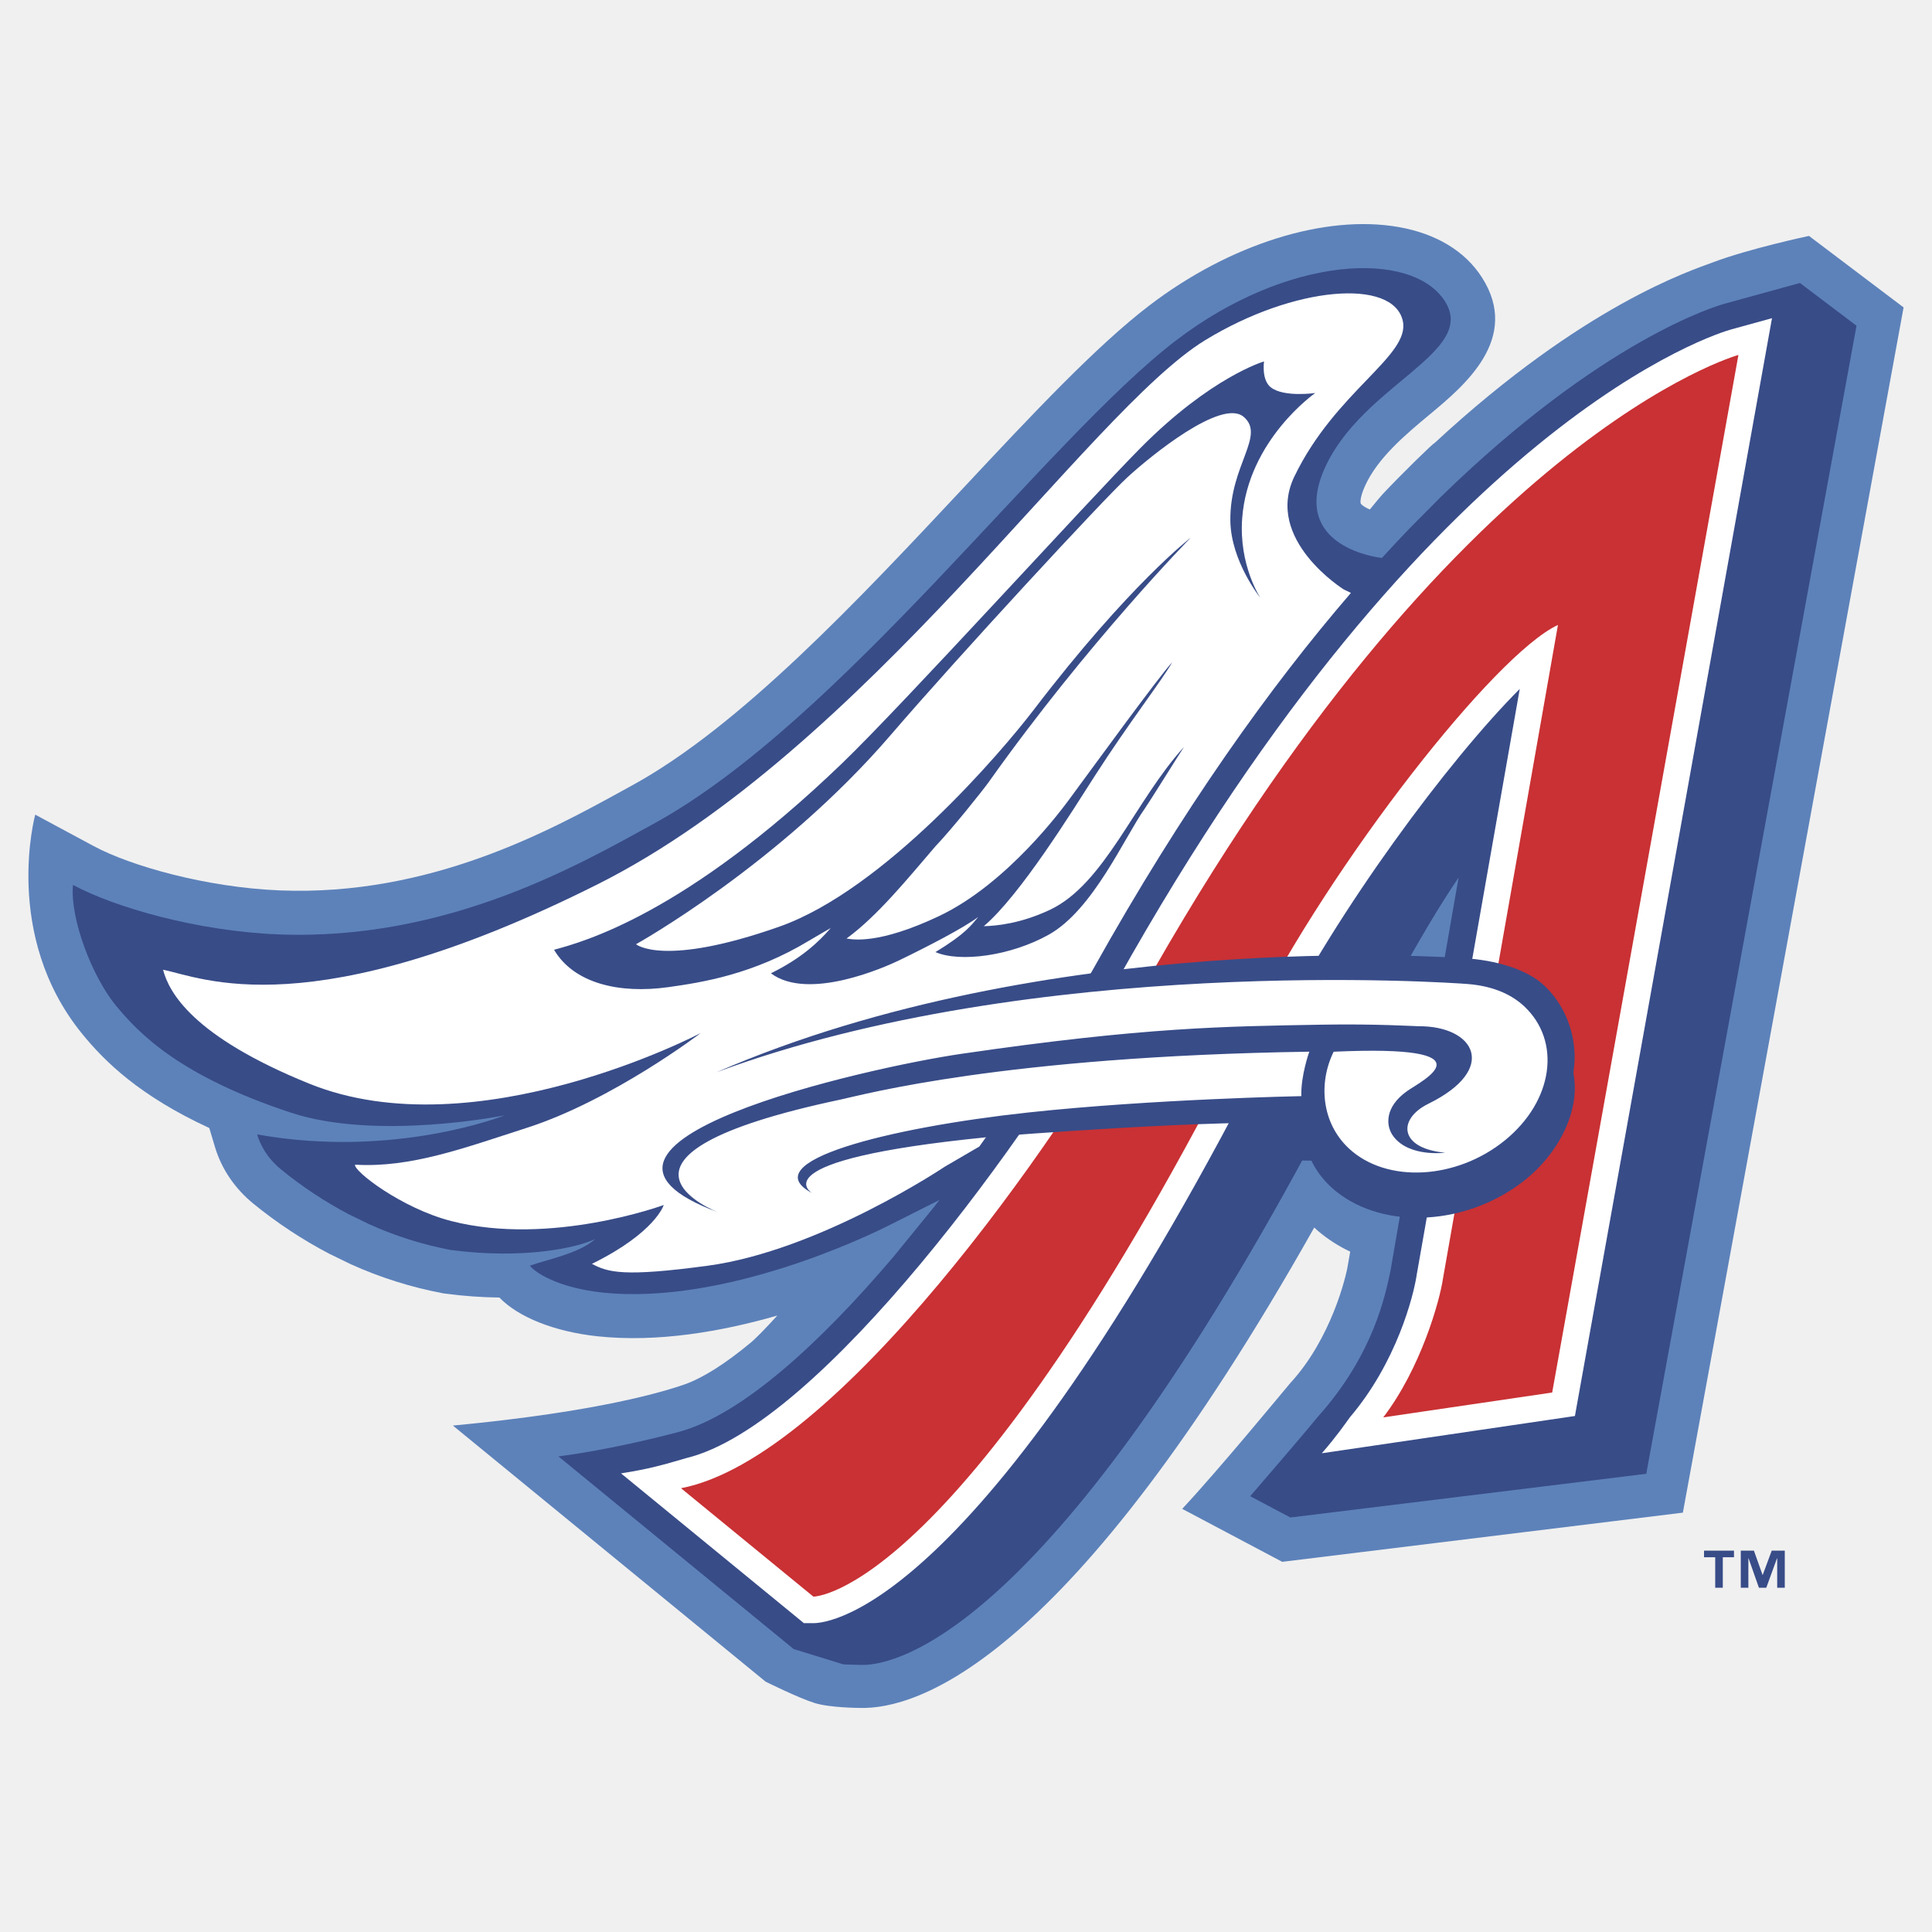
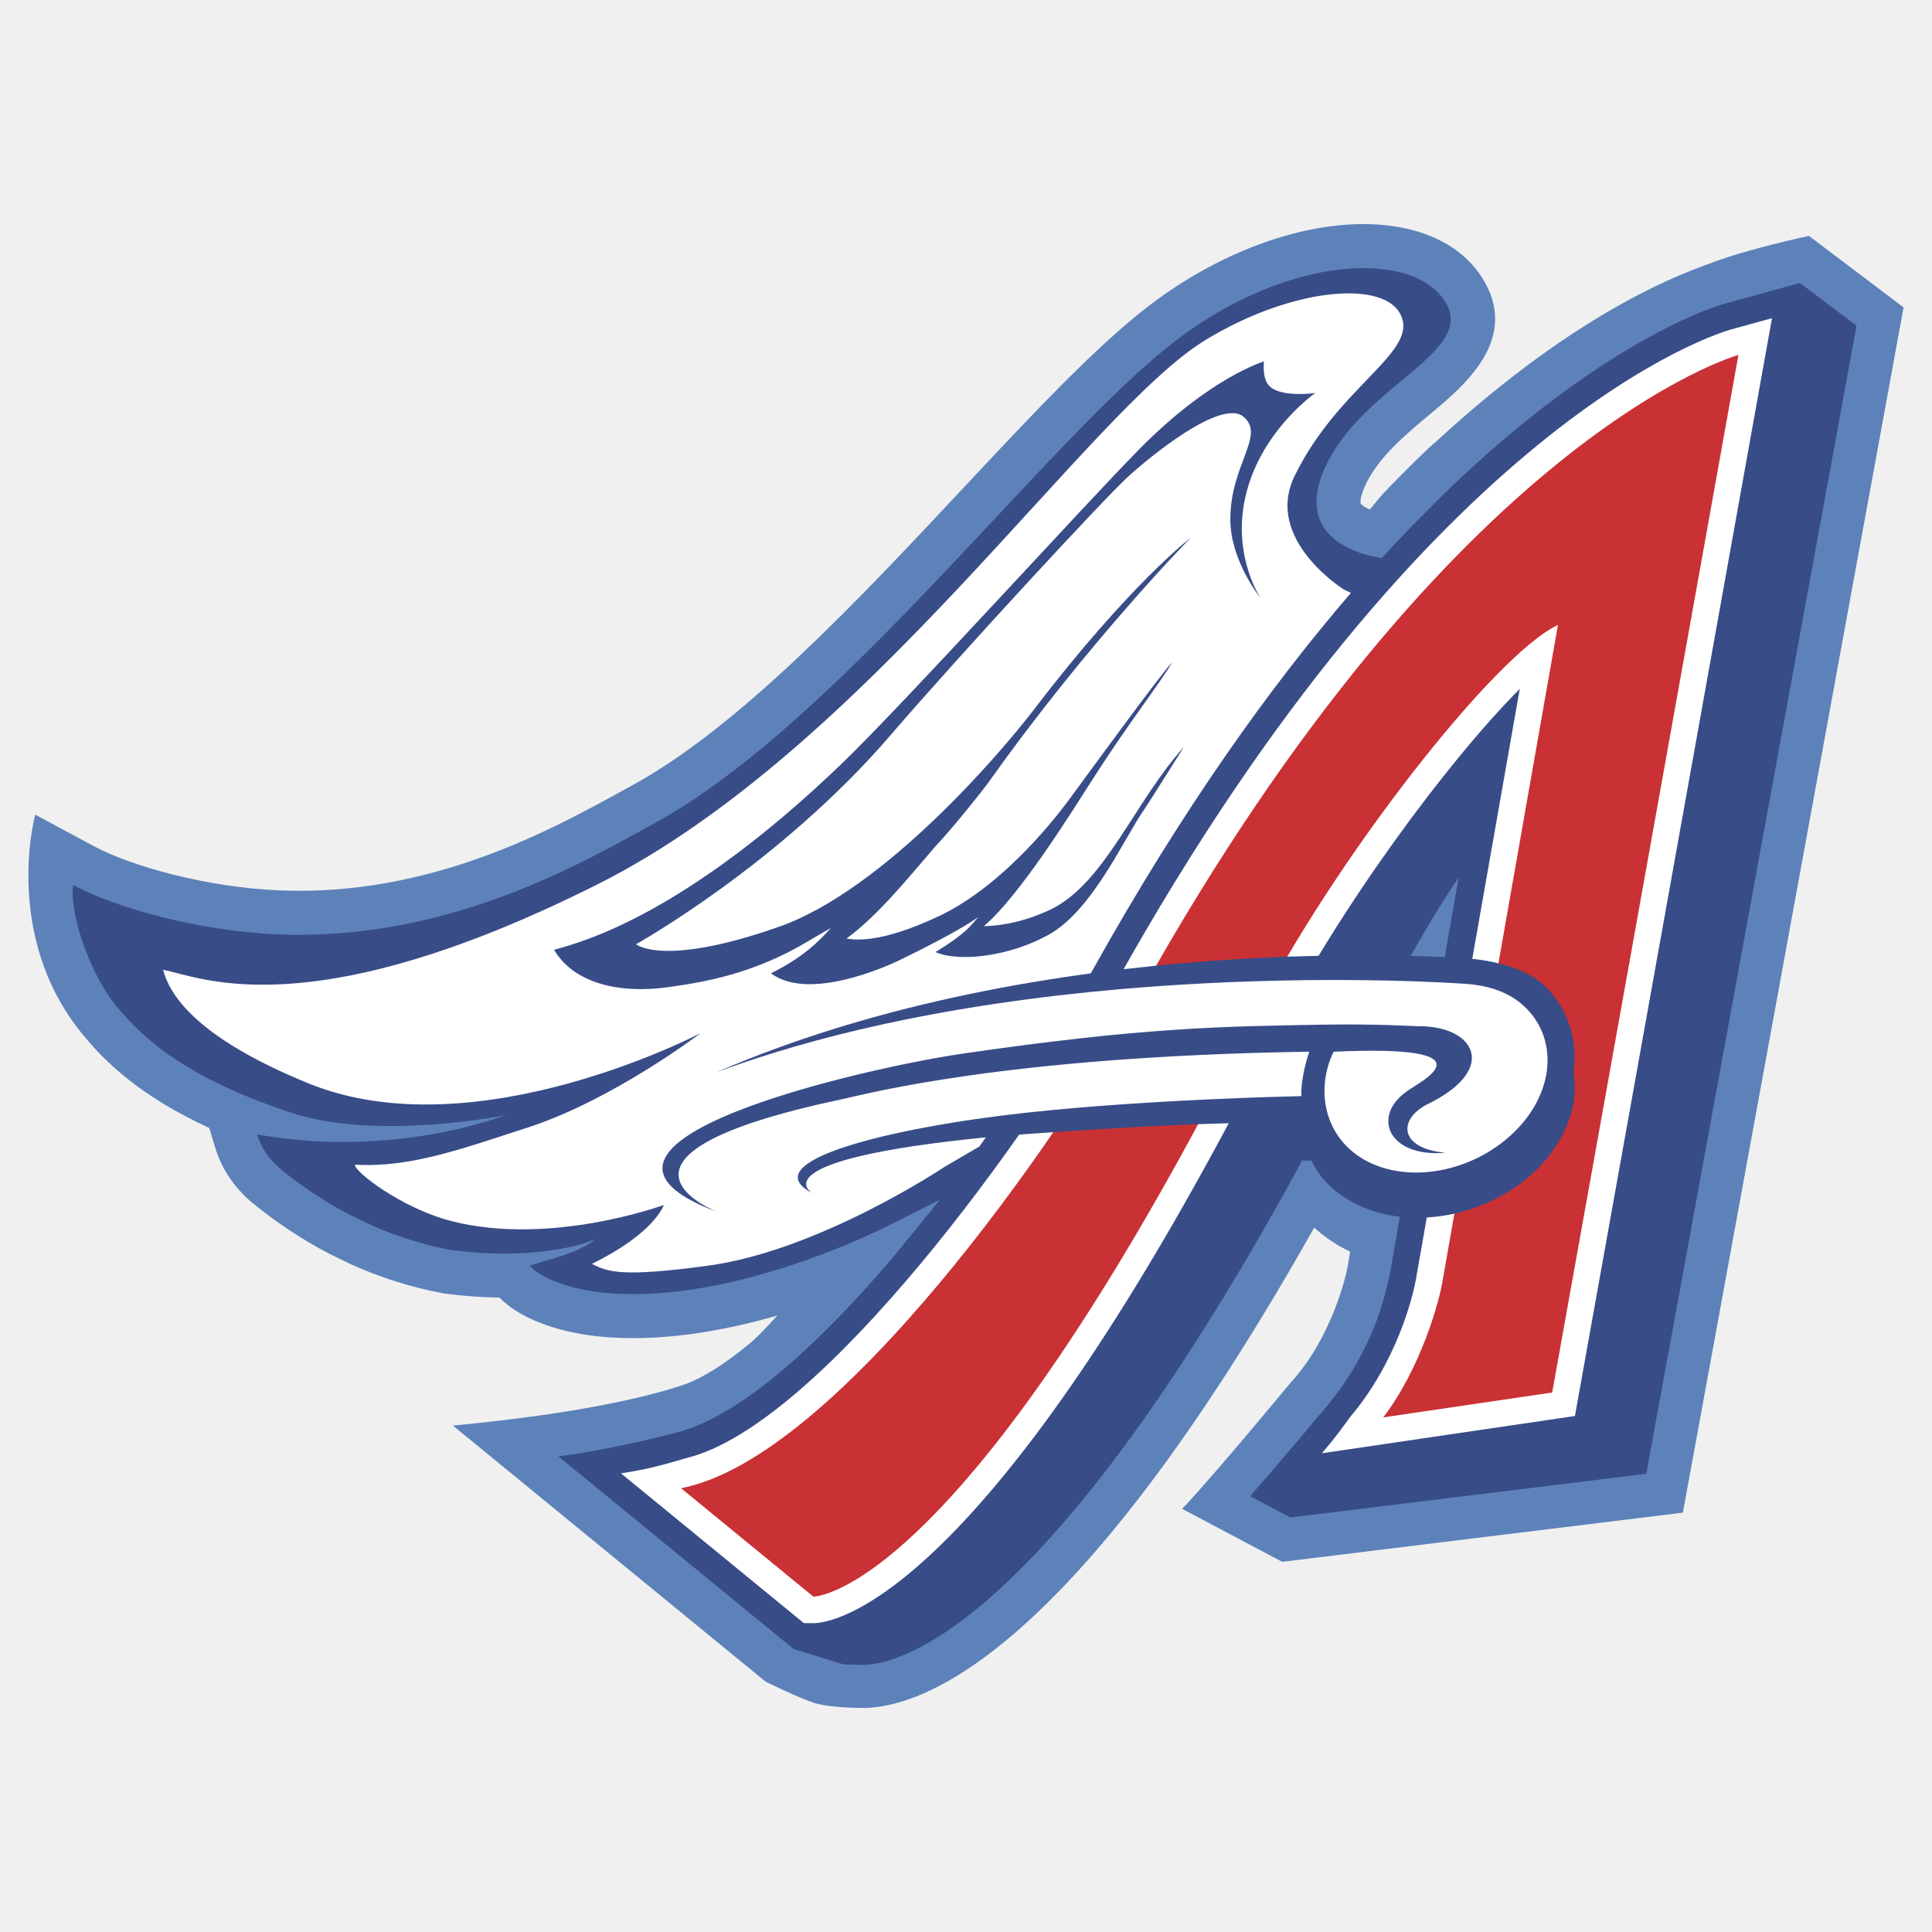
<svg xmlns="http://www.w3.org/2000/svg" width="2500" height="2500" viewBox="0 0 192.756 192.756">
  <path fill="#fff" fill-opacity="0" d="M0 192.756h192.756V0H0v192.756z" />
  <path d="M189.921 30.67l-9.439-7.133s-5.934 1.26-9.579 2.635c-2.103.794-12.86 4.201-27.778 18.031-.053-.07-3.193 2.989-5.167 5.087-.164.174-.613.713-1.29 1.542-.453-.196-.809-.42-.912-.607-.032-.058-.088-.591.428-1.735 1.276-2.827 4.059-5.143 6.515-7.186 3.388-2.819 9.058-7.537 5.151-13.628-1.682-2.625-4.555-4.362-8.304-5.023-7.331-1.291-16.857 1.702-24.861 7.812-5.324 4.062-11.741 10.92-18.536 18.18-10.447 11.16-22.286 23.81-33.089 29.718l-.973.535c-7.172 3.942-19.174 10.54-34.161 9.938-7.348-.295-14.901-2.444-18.564-4.414l-5.846-3.144s-3.312 12.008 4.65 21.83c2.292 2.824 5.792 6.24 12.714 9.434l.569 1.9c.656 2.193 1.989 4.152 3.856 5.67a45.06 45.06 0 0 0 7.547 4.977l.057.025 1.944.949s.058.027.076.037l.059.027a40.47 40.47 0 0 0 9.182 2.9l.117.021.117.016c1.892.25 3.708.373 5.417.391 1.908 1.971 5.502 3.4 9.75 3.863 6.054.656 12.491-.486 17.979-2.064-1.24 1.365-2.206 2.348-2.715 2.756-2.435 2.014-4.657 3.447-6.539 4.115-1.858.643-8.344 2.709-23.111 4.104l31.203 25.553s3.331 1.648 4.896 2.131c1.567.482 4.502.486 4.502.486h.002c5.692.17 20.874-4.498 45.334-47.928.125.115.25.23.38.344a14.44 14.44 0 0 0 3.208 2.062l-.223 1.279c-.177 1.223-1.699 7.434-5.745 11.822-.715.842-7.136 8.648-10.792 12.561l9.977 5.285 39.973-4.906L189.921 30.67z" fill-rule="evenodd" clip-rule="evenodd" fill="#5d82ba" />
  <path d="M185.225 32.498l-5.642-4.265-7.542 2.075c-.767.211-12.218 3.573-28.319 19.298l-3.078 3.102c-.91.946-1.834 1.931-2.768 2.955l-.082-.007s-9.215-.989-5.613-8.971c3.77-8.353 15.261-11.511 11.973-16.639-3.289-5.129-15.663-4.598-26.807 3.908-12.938 9.875-33.493 38.041-52.18 48.261-7.183 3.928-20.478 11.688-37.417 11.007-8.105-.325-16.307-2.695-20.468-4.934-.311 3.402 1.932 9.178 4.276 12.03 2.343 2.852 6.433 7.051 17.456 10.689 8.616 2.844 21.346.268 21.346.268s-10.957 4.369-24.706 1.906c.305 1.016.969 2.344 2.419 3.521a40.173 40.173 0 0 0 6.742 4.455c.634.307 1.292.627 1.98.967a36.108 36.108 0 0 0 8.182 2.588c7.309.965 12.692-.246 14.41-1.1-1.575 1.451-4.927 2.082-6.527 2.668.813.961 3.316 2.252 7.185 2.67 12.308 1.338 26.941-5.9 27.526-6.148.289-.121 3.245-1.611 6.16-3.084-.199.254-.396.512-.595.766l-3.954 4.854c-7.444 8.773-15.235 15.846-21.456 17.523-1.773.479-7.24 1.842-12.018 2.441l23.476 19.225 4.971 1.531 1.759.053c.082.002.538-.012.538-.012 4.109-.266 20.36-5.078 47.995-58.883l.083-.162c2.841-5.527 6.982-13.586 10.995-19.503-2.914 16.614-6.778 39.147-6.789 39.194-.511 2.428-1.688 8.387-7.236 14.584-1.588 1.945-5.279 6.217-6.769 7.947l4.011 2.125 35.506-4.359 20.977-114.544z" fill-rule="evenodd" clip-rule="evenodd" fill="#384c88" />
  <path d="M59.057 126.094c1.609.857 3.16 1.318 11.542.189 11.157-1.498 23.664-9.883 23.664-9.883l3.448-2.012c4.43-6.152 8.401-12.408 11.4-17.779 8.923-15.976 17.668-28.166 25.671-37.455l-.71-.341s-7.97-4.966-4.93-11.277c4.099-8.508 11.587-12.039 10.816-15.516-.946-4.273-10.82-3.519-19.716 1.919-11.742 7.179-33.898 40.879-60.617 54.286-28.696 14.396-39.531 9.279-43.356 8.527.58 2.219 2.896 6.629 14.573 11.361 16.635 6.744 39.074-5.047 39.074-5.047s-8.806 6.709-17.352 9.457c-6.288 2.023-11.572 4.004-17.143 3.678-.159.633 4.653 4.35 9.595 5.621 9.92 2.555 21.205-1.598 21.205-1.598s-.833 2.755-7.164 5.87z" fill-rule="evenodd" clip-rule="evenodd" fill="#fff" />
  <path d="M172.743 32.861c-1.206.331-29.899 8.773-61.319 65.04-8.346 14.945-29.511 44.318-42.948 47.572-2.258.664-3.705 1.082-6.516 1.527l18.241 14.939.937.004c1.675.01 17.196-1.557 45.98-58.607 6.357-12.597 17.382-27.468 24.508-34.604l-10.269 58.387c-.325 2.23-2.042 8.83-6.668 14.271-.423.582-1.334 1.91-2.809 3.602l25.25-3.717 19.662-109.53-4.049 1.116z" fill-rule="evenodd" clip-rule="evenodd" fill="#fff" />
  <path d="M173.444 35.413s-28.469 7.833-59.71 63.778c-7.992 14.314-30.218 46.297-45.789 49.289l13.207 10.816s14.726.082 43.604-57.152c8.187-16.228 24.412-36.896 30.681-39.791l-11.466 65.183c-.331 2.271-2.214 8.967-5.964 13.877l16.854-2.48 18.583-103.52z" fill-rule="evenodd" clip-rule="evenodd" fill="#c93134" />
  <path d="M154.216 102.547c-1.658-1.324-3.913-2.074-6.972-2.42-.639-.072-8.58-.539-20.211.146l-2.411 15.939c5.275-.43 2.679-.461 6.212-.416.557 1.162 1.398 2.217 2.491 3.088 4.871 3.889 13.145 3.377 18.836-1.166 3.21-2.564 5.161-6.367 4.941-9.65-.154-2.31-.941-3.968-2.886-5.521z" fill-rule="evenodd" clip-rule="evenodd" fill="#384c88" />
  <path d="M131.013 110.928s2.439 7.223 11.65 7.051c9.213-.174 12.927-9.559 12.811-12.627s-3.421-9.211-12.722-8.854c-9.302.359-28.192-.704-55.329 5.209l.286 12.564c-.001 0 22.522-4.166 43.304-3.343z" fill-rule="evenodd" clip-rule="evenodd" fill="#fff" />
-   <path d="M133.061 104.93c16.147-.73 8.786 2.896 7.329 3.926-2.225 1.57-2.178 3.457-1.364 4.529 1.591 2.096 5.152 1.619 5.152 1.619-4.61-.424-4.756-3.363-1.669-4.881 7.03-3.449 4.657-7.777-.991-7.736-.301.002-4.262-.252-9.711-.154-9.483.172-17.519.223-35.881 2.906-9.479 1.385-42.906 8.92-24.275 15.814 0 0-14.555-5.582 12.239-11.256 2.201-.465 16.201-4.309 46.741-4.77 0 0-.858 2.359-.796 4.434 0 0-14.854.291-27.253 1.633-14.025 1.52-27.466 4.934-21.551 8.041 0 0-5.596-3.277 17.387-5.57 1.825-.184 23.187-1.838 31.937-1.379.528 1.295 1.544 2.916 2.616 3.912 4.78 4.443 13.088 4.207 18.914-.533 3.286-2.674 5.342-6.752 5.209-10.35-.094-2.531-1.155-5.051-3.064-6.824-1.627-1.512-4.633-2.515-8.157-2.706-1.406-.076-41.416-2.9-74.394 11.397 31.788-11.79 73.263-8.953 75.027-8.801 2.708.232 4.433 1.17 5.544 2.201 3.75 3.486 2.938 9.449-1.902 13.389s-11.805 4.307-15.555.822c-2.782-2.585-3.052-6.591-1.532-9.663zM123.934 51.694c.593-7.827 7.289-12.483 7.289-12.483s-3.128.449-4.427-.56c-.961-.746-.684-2.591-.684-2.591s-5.286 1.529-12.344 8.655C108.382 50.154 90.152 70.251 84 76.171 68.315 91.26 58.126 93.987 55.277 94.758c1.989 3.369 6.529 4.41 11.387 3.732 3.404-.475 8.484-1.273 14.051-4.638.475-.288 2.175-1.266 2.175-1.266-1.242 1.421-2.892 2.997-5.975 4.521 3.729 2.793 11.371-.609 12.767-1.282 2.779-1.342 6.502-3.264 7.925-4.346-.684.785-1.174 1.63-4.28 3.509 2.433 1.06 7.52.389 11.312-1.738 4.44-2.489 7.557-9.737 9.581-12.583.405-.569 3.42-5.411 3.905-6.145-4.912 5.408-7.903 13.673-13.376 16.252-2.916 1.374-5.334 1.602-6.596 1.632 3.643-3.089 8.839-11.509 11.082-15.004 3.403-5.302 6.651-9.453 7.718-11.33-1.28 1.347-8.339 11.065-10.24 13.634-.63.852-6.175 8.462-13.06 11.71-5.979 2.819-8.538 2.324-9.196 2.221 3.103-2.26 6.119-6 8.89-9.221 1.581-1.652 4.682-5.521 5.311-6.406 9.908-13.964 20.146-24.369 20.146-24.369s-6.118 4.672-15.643 17.146c-3.207 4.201-14.936 17.979-25.414 21.668-11.601 4.084-14.292 1.751-14.292 1.751s14.312-7.957 25.423-20.889c6.872-7.996 21.199-23.481 23.577-25.672 2.376-2.191 9.413-7.897 11.61-6.069 2.251 1.876-1.392 4.843-1.312 10.384.057 4.051 3.002 7.699 3.002 7.699s-2.178-3.248-1.821-7.965zM173.001 155.369h-1.116v3.043h-.758v-3.043h-1.116v-.658h2.99v.658zm5.067 3.043h-.757v-2.945h-.018l-1.072 2.945h-.732l-1.036-2.945h-.018v2.945h-.757v-3.701h1.311l.861 2.418h.018l.897-2.418h1.303v3.701z" fill-rule="evenodd" clip-rule="evenodd" fill="#384c88" />
+   <path d="M 133.061,104.93 C 149.208,104.2 141.847,107.826 140.39,108.856 C 138.165,110.426 138.212,112.313 139.026,113.385 C 140.617,115.481 144.178,115.004 144.178,115.004 C 139.568,114.58 139.422,111.641 142.509,110.123 C 149.539,106.674 147.166,102.346 141.518,102.387 C 141.217,102.389 137.256,102.135 131.807,102.233 C 122.324,102.405 114.288,102.456 95.926,105.139 C 86.447,106.524 53.02,114.059 71.651,120.953 C 71.651,120.953 57.096,115.371 83.89,109.697 C 86.091,109.232 100.091,105.388 130.631,104.927 C 130.631,104.927 129.773,107.286 129.835,109.361 C 129.835,109.361 114.981,109.652 102.582,110.994 C 88.557,112.514 75.116,115.928 81.031,119.035 C 81.031,119.035 75.435,115.758 98.418,113.465 C 100.243,113.281 121.605,111.627 130.355,112.086 C 130.883,113.381 131.899,115.002 132.971,115.998 C 137.751,120.441 146.059,120.205 151.885,115.465 C 155.171,112.791 157.227,108.713 157.094,105.115 C 157,102.584 155.939,100.064 154.03,98.291 C 152.403,96.779 149.397,95.776 145.873,95.585 C 144.467,95.509 104.457,92.685 71.479,106.982 C 103.267,95.192 144.742,98.029 146.506,98.181 C 149.214,98.413 150.939,99.351 152.05,100.382 C 155.8,103.868 154.988,109.831 150.148,113.771 S 138.343,118.078 134.593,114.593 C 131.811,112.008 131.541,108.002 133.061,104.93 Z M 123.934,51.694 C 124.527,43.867 131.223,39.211 131.223,39.211 S 128.095,39.66 126.796,38.651 C 125.835,37.905 126.112,36.06 126.112,36.06 S 120.826,37.589 113.768,44.715 C 108.382,50.154 90.152,70.251 84,76.171 C 68.315,91.26 58.126,93.987 55.277,94.758 C 57.266,98.127 61.806,99.168 66.664,98.49 C 70.068,98.015 75.148,97.217 80.715,93.852 C 81.19,93.564 82.89,92.586 82.89,92.586 C 81.648,94.007 79.998,95.583 76.915,97.107 C 80.644,99.9 88.286,96.498 89.682,95.825 C 92.461,94.483 96.184,92.561 97.607,91.479 C 96.923,92.264 96.433,93.109 93.327,94.988 C 95.76,96.048 100.847,95.377 104.639,93.25 C 109.079,90.761 112.196,83.513 114.22,80.667 C 114.625,80.098 117.64,75.256 118.125,74.522 C 113.213,79.93 110.222,88.195 104.749,90.774 C 101.833,92.148 99.415,92.376 98.153,92.406 C 101.796,89.317 106.992,80.897 109.235,77.402 C 112.638,72.1 115.886,67.949 116.953,66.072 C 115.673,67.419 108.614,77.137 106.713,79.706 C 106.083,80.558 100.538,88.168 93.653,91.416 C 87.674,94.235 85.115,93.74 84.457,93.637 C 87.56,91.377 90.576,87.637 93.347,84.416 C 94.928,82.764 98.029,78.895 98.658,78.01 C 108.566,64.046 118.804,53.641 118.804,53.641 S 112.686,58.313 103.161,70.787 C 99.954,74.988 88.225,88.766 77.747,92.455 C 66.146,96.539 63.455,94.206 63.455,94.206 S 77.767,86.249 88.878,73.317 C 95.75,65.321 110.077,49.836 112.455,47.645 C 114.831,45.454 121.868,39.748 124.065,41.576 C 126.316,43.452 122.673,46.419 122.753,51.96 C 122.81,56.011 125.755,59.659 125.755,59.659 S 123.577,56.411 123.934,51.694 Z" fill-rule="evenodd" clip-rule="evenodd" fill="#384c88" />
</svg>
